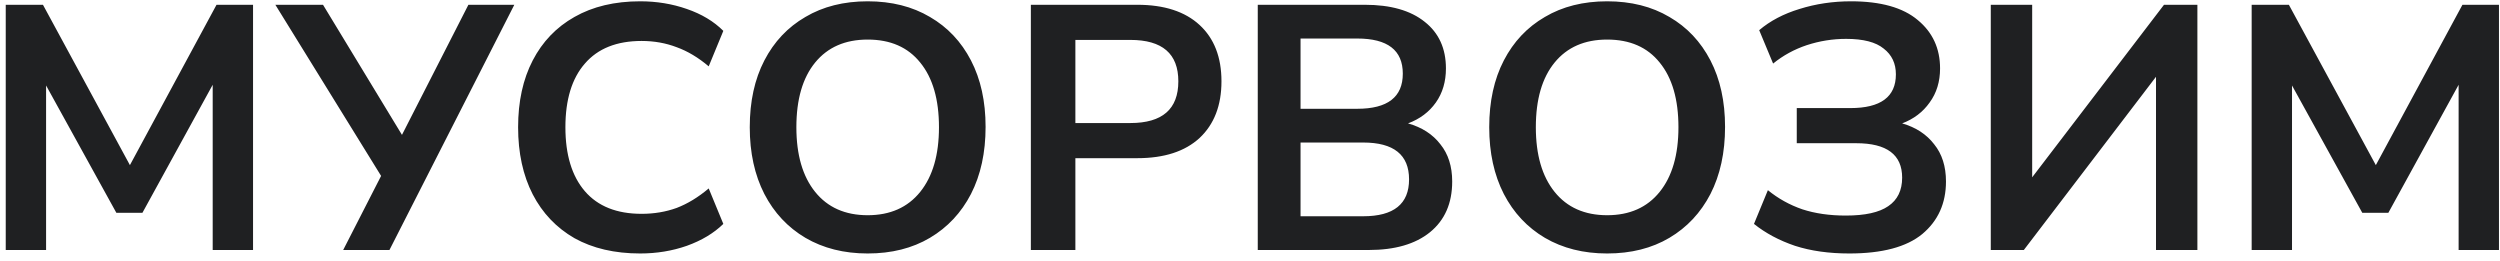
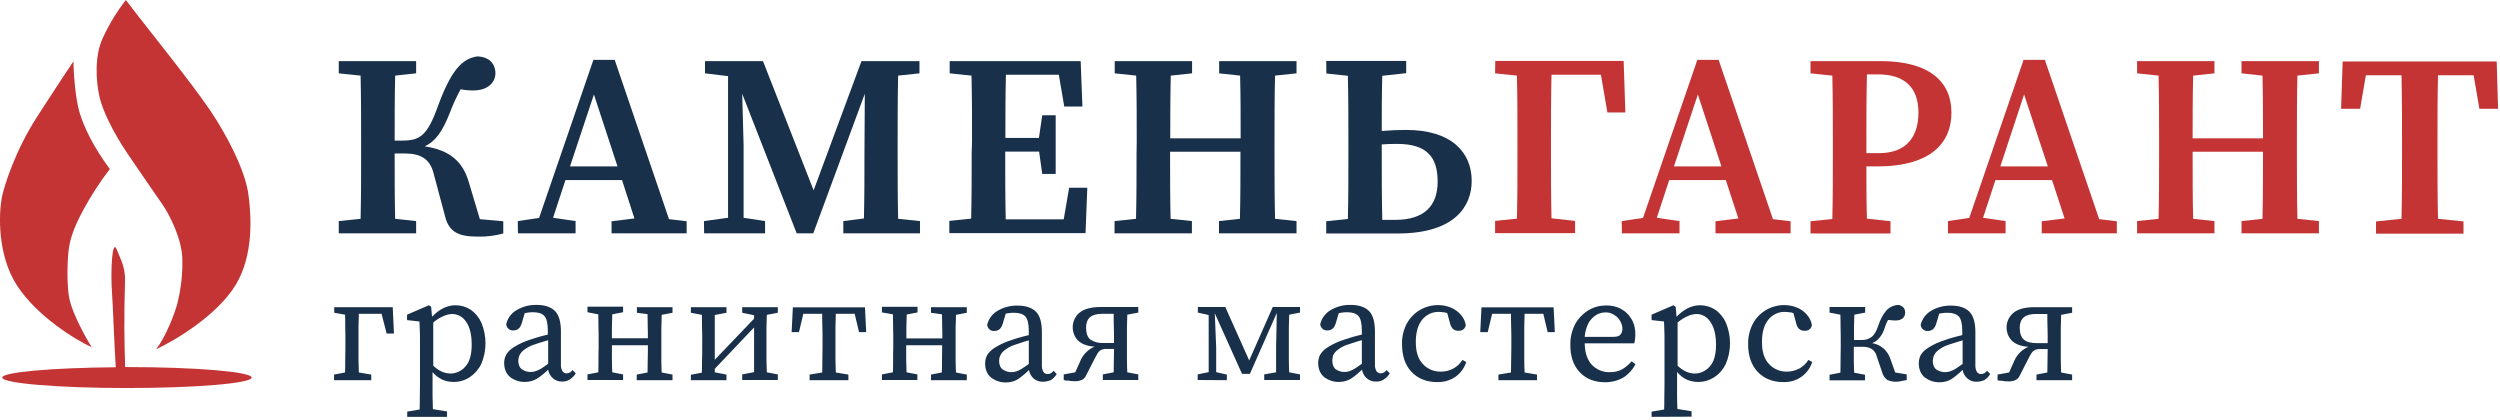
- <svg xmlns="http://www.w3.org/2000/svg" width="230" height="24" viewBox="0 0 230 24" fill="none">
-   <path d="M0.528 23V0.44H3.952L11.952 15.192L19.92 0.44H23.28V23H19.568V7.8L13.104 19.576H10.704L4.24 7.864V23H0.528ZM31.573 23L35.061 16.184L25.333 0.44H29.717L36.981 12.408L43.093 0.44H47.317L35.829 23H31.573ZM58.898 23.32C56.551 23.32 54.535 22.851 52.849 21.912C51.185 20.952 49.906 19.608 49.01 17.88C48.114 16.131 47.666 14.072 47.666 11.704C47.666 9.336 48.114 7.288 49.01 5.56C49.906 3.832 51.185 2.499 52.849 1.56C54.535 0.6 56.551 0.12 58.898 0.12C60.412 0.12 61.842 0.355 63.185 0.824C64.551 1.293 65.671 1.965 66.546 2.84L65.201 6.104C64.242 5.293 63.26 4.707 62.258 4.344C61.255 3.96 60.178 3.768 59.026 3.768C56.743 3.768 55.004 4.461 53.809 5.848C52.615 7.213 52.017 9.165 52.017 11.704C52.017 14.243 52.615 16.205 53.809 17.592C55.004 18.979 56.743 19.672 59.026 19.672C60.178 19.672 61.255 19.491 62.258 19.128C63.26 18.744 64.242 18.147 65.201 17.336L66.546 20.6C65.671 21.453 64.551 22.125 63.185 22.616C61.842 23.085 60.412 23.32 58.898 23.32ZM79.826 23.32C77.65 23.32 75.741 22.84 74.098 21.88C72.477 20.92 71.218 19.576 70.322 17.848C69.426 16.099 68.978 14.051 68.978 11.704C68.978 9.336 69.426 7.288 70.322 5.56C71.218 3.832 72.477 2.499 74.098 1.56C75.719 0.6 77.629 0.12 79.826 0.12C82.023 0.12 83.933 0.6 85.554 1.56C87.175 2.499 88.434 3.832 89.33 5.56C90.226 7.288 90.674 9.325 90.674 11.672C90.674 14.04 90.226 16.099 89.33 17.848C88.434 19.576 87.175 20.92 85.554 21.88C83.933 22.84 82.023 23.32 79.826 23.32ZM79.826 19.8C81.895 19.8 83.506 19.085 84.658 17.656C85.81 16.227 86.386 14.243 86.386 11.704C86.386 9.144 85.81 7.16 84.658 5.752C83.527 4.344 81.917 3.64 79.826 3.64C77.757 3.64 76.146 4.344 74.994 5.752C73.842 7.16 73.266 9.144 73.266 11.704C73.266 14.243 73.842 16.227 74.994 17.656C76.146 19.085 77.757 19.8 79.826 19.8ZM94.839 23V0.44H104.631C107.106 0.44 109.015 1.059 110.359 2.296C111.703 3.533 112.375 5.261 112.375 7.48C112.375 9.699 111.703 11.437 110.359 12.696C109.015 13.933 107.106 14.552 104.631 14.552H98.935V23H94.839ZM98.935 11.32H103.991C106.935 11.32 108.407 10.04 108.407 7.48C108.407 4.941 106.935 3.672 103.991 3.672H98.935V11.32ZM115.714 23V0.44H125.57C127.938 0.44 129.773 0.963 131.074 2.008C132.375 3.032 133.026 4.461 133.026 6.296C133.026 7.512 132.717 8.557 132.098 9.432C131.479 10.307 130.626 10.947 129.538 11.352C130.818 11.715 131.81 12.355 132.514 13.272C133.239 14.168 133.602 15.309 133.602 16.696C133.602 18.701 132.919 20.259 131.554 21.368C130.21 22.456 128.333 23 125.922 23H115.714ZM119.65 10.008H124.866C127.661 10.008 129.058 8.931 129.058 6.776C129.058 4.621 127.661 3.544 124.866 3.544H119.65V10.008ZM119.65 19.896H125.41C128.226 19.896 129.634 18.765 129.634 16.504C129.634 14.243 128.226 13.112 125.41 13.112H119.65V19.896ZM147.857 23.32C145.681 23.32 143.772 22.84 142.129 21.88C140.508 20.92 139.249 19.576 138.353 17.848C137.457 16.099 137.009 14.051 137.009 11.704C137.009 9.336 137.457 7.288 138.353 5.56C139.249 3.832 140.508 2.499 142.129 1.56C143.751 0.6 145.66 0.12 147.857 0.12C150.055 0.12 151.964 0.6 153.585 1.56C155.207 2.499 156.465 3.832 157.361 5.56C158.257 7.288 158.705 9.325 158.705 11.672C158.705 14.04 158.257 16.099 157.361 17.848C156.465 19.576 155.207 20.92 153.585 21.88C151.964 22.84 150.055 23.32 147.857 23.32ZM147.857 19.8C149.927 19.8 151.537 19.085 152.689 17.656C153.841 16.227 154.417 14.243 154.417 11.704C154.417 9.144 153.841 7.16 152.689 5.752C151.559 4.344 149.948 3.64 147.857 3.64C145.788 3.64 144.177 4.344 143.025 5.752C141.873 7.16 141.297 9.144 141.297 11.704C141.297 14.243 141.873 16.227 143.025 17.656C144.177 19.085 145.788 19.8 147.857 19.8ZM170.134 23.32C168.257 23.32 166.593 23.085 165.142 22.616C163.692 22.125 162.433 21.453 161.366 20.6L162.646 17.496C163.585 18.264 164.641 18.851 165.814 19.256C166.988 19.64 168.321 19.832 169.814 19.832C171.585 19.832 172.886 19.544 173.718 18.968C174.572 18.392 174.998 17.517 174.998 16.344C174.998 14.232 173.59 13.176 170.774 13.176H165.302V9.944H170.23C173.025 9.944 174.422 8.909 174.422 6.84C174.422 5.837 174.049 5.048 173.302 4.472C172.577 3.875 171.425 3.576 169.846 3.576C168.609 3.576 167.404 3.768 166.23 4.152C165.078 4.536 164.044 5.101 163.126 5.848L161.846 2.776C162.849 1.923 164.086 1.272 165.558 0.824C167.052 0.355 168.63 0.12 170.294 0.12C173.025 0.12 175.073 0.696 176.438 1.848C177.804 2.979 178.486 4.461 178.486 6.296C178.486 7.512 178.166 8.557 177.526 9.432C176.908 10.307 176.065 10.947 174.998 11.352C176.257 11.715 177.238 12.355 177.942 13.272C178.668 14.168 179.03 15.309 179.03 16.696C179.03 18.701 178.305 20.312 176.854 21.528C175.404 22.723 173.164 23.32 170.134 23.32ZM183.152 23V0.44H186.96V16.312L199.088 0.44H202.16V23H198.352V7.064L186.192 23H183.152ZM207.153 23V0.44H210.577L218.577 15.192L226.545 0.44H229.905V23H226.193V7.8L219.729 19.576H217.329L210.865 7.864V23H207.153Z" fill="#1F2022" />
+ <svg xmlns="http://www.w3.org/2000/svg" width="274" height="46" viewBox="0 0 274 46" fill="none">
+   <path d="M36.631 34.279V33.666H43.044L43.178 36.556H42.374L41.819 34.394H39.33C39.311 34.815 39.311 35.293 39.292 35.829V39.465C39.311 39.963 39.311 40.403 39.33 40.824L40.689 41.054V41.667H36.612V41.054L37.818 40.824C37.837 40.403 37.837 39.944 37.837 39.446C37.837 38.949 37.856 38.508 37.856 38.126V37.207C37.856 36.824 37.856 36.384 37.837 35.867C37.837 35.37 37.837 34.91 37.818 34.489L36.631 34.279ZM44.632 45.686V45.112L45.992 44.882C46.011 44.423 46.011 43.963 46.011 43.504C46.011 43.045 46.03 42.624 46.03 42.164V37.341C46.03 36.882 46.03 36.499 46.011 36.193C45.992 35.886 45.992 35.58 45.972 35.236L44.613 35.083V34.489L47.006 33.456L47.255 33.628L47.35 34.719C48.154 33.877 49.016 33.456 49.934 33.456C50.528 33.456 51.102 33.628 51.6 33.953C52.117 34.317 52.519 34.815 52.767 35.389C53.361 36.824 53.361 38.451 52.748 39.887C52.461 40.48 52.021 40.977 51.485 41.341C50.949 41.686 50.317 41.877 49.686 41.858C49.284 41.858 48.901 41.781 48.518 41.628C48.097 41.437 47.714 41.15 47.408 40.786V43.466C47.427 43.925 47.427 44.384 47.446 44.844L48.997 45.093V45.686H44.632ZM49.552 34.413C49.245 34.432 48.939 34.489 48.652 34.623C48.231 34.795 47.829 35.044 47.484 35.35V40.078C47.752 40.346 48.078 40.576 48.422 40.729C48.709 40.863 49.035 40.92 49.36 40.939C49.992 40.939 50.605 40.652 51.006 40.174C51.466 39.676 51.696 38.872 51.696 37.781C51.696 36.69 51.504 35.867 51.102 35.293C50.758 34.738 50.183 34.413 49.552 34.413ZM61.63 41.82C61.247 41.839 60.883 41.705 60.596 41.456C60.309 41.207 60.137 40.882 60.079 40.518C59.697 40.882 59.295 41.226 58.835 41.513C58.452 41.743 58.012 41.858 57.553 41.858C56.959 41.877 56.404 41.686 55.926 41.341C55.486 40.977 55.256 40.461 55.256 39.772C55.256 39.446 55.332 39.14 55.486 38.853C55.696 38.508 56.002 38.24 56.347 38.03C56.902 37.685 57.495 37.417 58.108 37.226C58.376 37.13 58.682 37.035 59.007 36.939C59.352 36.843 59.697 36.748 60.041 36.671V36.25C60.041 35.427 59.907 34.891 59.658 34.623C59.409 34.355 58.988 34.221 58.433 34.221C58.299 34.221 58.146 34.221 58.012 34.24C57.84 34.26 57.687 34.279 57.514 34.317L57.189 35.408C57.036 35.944 56.73 36.212 56.289 36.212C55.887 36.25 55.543 35.982 55.486 35.58V35.504C55.639 34.872 56.041 34.317 56.615 33.992C57.285 33.59 58.05 33.398 58.816 33.417C59.716 33.417 60.386 33.647 60.826 34.087C61.266 34.527 61.477 35.293 61.477 36.346V39.925C61.458 40.193 61.515 40.461 61.649 40.69C61.745 40.824 61.917 40.92 62.089 40.92C62.223 40.92 62.357 40.882 62.472 40.824C62.587 40.748 62.682 40.652 62.759 40.556L63.104 40.92C62.931 41.207 62.702 41.437 62.415 41.609C62.185 41.762 61.898 41.82 61.63 41.82ZM56.806 39.523C56.806 39.963 56.94 40.288 57.208 40.48C57.495 40.671 57.84 40.786 58.184 40.767C58.337 40.767 58.51 40.748 58.663 40.69C58.854 40.633 59.065 40.537 59.237 40.442C59.467 40.308 59.735 40.116 60.079 39.867V37.284C59.792 37.36 59.486 37.456 59.199 37.551C58.912 37.647 58.682 37.724 58.491 37.781C58.089 37.915 57.725 38.126 57.4 38.374C57.189 38.528 57.036 38.738 56.921 38.968C56.844 39.159 56.806 39.351 56.806 39.523ZM69.803 34.279V33.666H73.708V34.279L72.521 34.508C72.521 34.929 72.502 35.389 72.483 35.886V39.446C72.483 39.944 72.502 40.403 72.521 40.824L73.708 41.054V41.667H69.784V41.054L70.971 40.824C70.971 40.403 70.99 39.944 70.99 39.408C71.009 38.872 71.009 38.355 71.009 37.839H67.066V39.389C67.066 39.906 67.085 40.384 67.104 40.805L68.291 41.035V41.647H64.386V41.035L65.573 40.805C65.592 40.384 65.592 39.925 65.592 39.427C65.592 38.93 65.592 38.489 65.611 38.087V37.169C65.611 36.786 65.611 36.346 65.592 35.829C65.573 35.312 65.592 34.872 65.573 34.451L64.386 34.221V33.609H68.291V34.221L67.104 34.451C67.085 34.853 67.085 35.293 67.066 35.791V37.073H71.009C71.009 36.69 71.009 36.25 70.99 35.772C70.971 35.293 70.99 34.853 70.971 34.432L69.803 34.279ZM81.345 34.279V33.666H85.25V34.279L84.044 34.508C84.025 34.929 84.025 35.389 84.006 35.886V39.446C84.025 39.944 84.025 40.384 84.044 40.805L85.25 41.035V41.647H81.345V41.035L82.647 40.786V35.886L78.34 40.422V40.805L79.622 41.054V41.667H75.718V41.073L76.924 40.844C76.924 40.422 76.943 39.982 76.943 39.485C76.962 38.987 76.962 38.547 76.962 38.145V37.226C76.962 36.843 76.962 36.403 76.943 35.886C76.924 35.37 76.943 34.929 76.924 34.508L75.718 34.279V33.666H79.622V34.279L78.34 34.527V39.427L82.647 34.929V34.547L81.345 34.279ZM86.762 36.403L86.896 33.685H94.801L94.935 36.403H94.151L93.672 34.394H91.605C91.586 34.815 91.586 35.293 91.567 35.829V39.446C91.586 39.944 91.586 40.403 91.605 40.824L92.983 41.054V41.667H88.734V41.054L90.112 40.824C90.131 40.403 90.131 39.944 90.131 39.446C90.131 38.949 90.15 38.508 90.15 38.126V37.207C90.15 36.824 90.15 36.346 90.131 35.829C90.112 35.312 90.112 34.834 90.112 34.394H88.044L87.566 36.403H86.762ZM102.037 34.279V33.666H105.961V34.279L104.774 34.508C104.774 34.929 104.755 35.389 104.736 35.886V39.446C104.736 39.944 104.755 40.403 104.774 40.824L105.961 41.054V41.667H102.037V41.054L103.223 40.824C103.243 40.403 103.243 39.944 103.243 39.408C103.243 38.872 103.262 38.355 103.262 37.839H99.319V39.389C99.338 39.906 99.338 40.384 99.357 40.805L100.544 41.035V41.647H96.658V41.035L97.864 40.805C97.883 40.384 97.883 39.925 97.883 39.427C97.883 38.93 97.883 38.489 97.902 38.087V37.169C97.902 36.786 97.902 36.346 97.883 35.829C97.864 35.312 97.883 34.872 97.864 34.451L96.658 34.24V33.628H100.563V34.24L99.376 34.47C99.357 34.872 99.357 35.312 99.338 35.81V37.092H103.281C103.281 36.709 103.281 36.269 103.262 35.791C103.243 35.312 103.262 34.872 103.243 34.451L102.037 34.279ZM114.325 41.839C113.942 41.858 113.579 41.724 113.292 41.494C113.024 41.245 112.832 40.92 112.775 40.556C112.392 40.939 111.99 41.265 111.55 41.571C111.167 41.8 110.727 41.915 110.267 41.915C109.674 41.934 109.119 41.743 108.64 41.399C108.2 41.035 107.97 40.518 107.97 39.829C107.97 39.504 108.047 39.197 108.2 38.91C108.411 38.566 108.717 38.298 109.062 38.087C109.617 37.743 110.21 37.475 110.822 37.284C111.071 37.188 111.378 37.092 111.722 36.996C112.067 36.901 112.411 36.805 112.756 36.728V36.307C112.756 35.484 112.622 34.949 112.373 34.681C112.124 34.413 111.703 34.279 111.148 34.279C111.014 34.279 110.861 34.279 110.727 34.298C110.555 34.317 110.401 34.336 110.229 34.374L109.904 35.465C109.751 36.001 109.444 36.269 109.004 36.269C108.602 36.327 108.258 36.039 108.2 35.638C108.2 35.618 108.2 35.599 108.2 35.58C108.353 34.949 108.755 34.394 109.329 34.068C109.999 33.666 110.765 33.475 111.531 33.494C112.43 33.494 113.1 33.724 113.541 34.164C113.981 34.604 114.191 35.35 114.191 36.422V40.001C114.172 40.269 114.23 40.537 114.364 40.767C114.459 40.901 114.632 40.997 114.804 40.997C114.938 40.997 115.072 40.958 115.187 40.901C115.302 40.824 115.397 40.729 115.474 40.633L115.818 40.997C115.646 41.284 115.416 41.513 115.129 41.686C114.88 41.762 114.593 41.839 114.325 41.839ZM109.502 39.542C109.502 39.982 109.636 40.308 109.904 40.499C110.191 40.69 110.535 40.805 110.88 40.786C111.033 40.786 111.205 40.767 111.358 40.71C111.55 40.652 111.741 40.556 111.914 40.461C112.143 40.327 112.411 40.135 112.756 39.887V37.303C112.469 37.379 112.162 37.475 111.894 37.571C111.626 37.666 111.378 37.743 111.186 37.8C110.784 37.934 110.421 38.145 110.095 38.394C109.885 38.547 109.731 38.757 109.617 38.987C109.54 39.159 109.502 39.351 109.502 39.542ZM120.948 37.59H122.097V37.207C122.097 36.824 122.097 36.346 122.077 35.829C122.058 35.293 122.058 34.834 122.058 34.394H120.776C119.608 34.394 119.034 34.891 119.034 35.906C119.034 36.518 119.187 36.958 119.513 37.226C119.934 37.494 120.45 37.628 120.948 37.59ZM116.584 41.647V41.035L117.847 40.805L118.422 39.523C118.575 39.159 118.804 38.834 119.091 38.566C119.34 38.317 119.647 38.126 119.972 37.992C119.111 37.934 118.498 37.685 118.115 37.284C117.33 36.422 117.407 35.102 118.249 34.317L118.307 34.279C118.804 33.858 119.589 33.647 120.642 33.647H124.757V34.26L123.551 34.489C123.532 34.91 123.532 35.37 123.513 35.867V39.427C123.513 39.925 123.532 40.384 123.551 40.805L124.757 41.035V41.647H120.872V41.035L122.058 40.805C122.058 40.422 122.077 39.982 122.077 39.523C122.077 39.064 122.097 38.642 122.097 38.24H121.312C121.082 38.221 120.872 38.279 120.661 38.355C120.508 38.451 120.393 38.566 120.297 38.719C120.202 38.891 120.087 39.102 119.934 39.389L119.034 41.15C118.938 41.36 118.785 41.533 118.594 41.628C118.326 41.743 118.039 41.8 117.732 41.781C117.503 41.781 117.273 41.762 117.043 41.705C116.909 41.743 116.756 41.705 116.584 41.647ZM131.265 41.647V41.035L132.471 40.786V34.527L131.284 34.26V33.647H134.29L136.912 39.504L139.496 33.647H142.482V34.26L141.295 34.489C141.276 34.91 141.276 35.37 141.257 35.867V39.427C141.257 39.925 141.276 40.384 141.295 40.805L142.482 41.035V41.647H138.558V41.035L139.86 40.805V38.107L139.936 34.298L136.988 40.977H136.127L133.141 34.336L133.294 38.126V40.786L134.462 41.054V41.667L131.265 41.647ZM150.827 41.82C150.445 41.839 150.081 41.705 149.794 41.456C149.507 41.207 149.334 40.882 149.277 40.518C148.894 40.882 148.492 41.226 148.052 41.513C147.669 41.743 147.21 41.858 146.77 41.858C146.176 41.877 145.621 41.686 145.143 41.341C144.702 40.977 144.473 40.461 144.473 39.772C144.473 39.446 144.549 39.14 144.702 38.853C144.913 38.508 145.219 38.24 145.564 38.03C146.119 37.685 146.712 37.417 147.325 37.226C147.593 37.13 147.899 37.035 148.224 36.939C148.55 36.843 148.913 36.748 149.258 36.671V36.25C149.258 35.427 149.124 34.891 148.875 34.623C148.626 34.355 148.205 34.221 147.65 34.221C147.516 34.221 147.363 34.221 147.229 34.24C147.057 34.26 146.904 34.279 146.731 34.317L146.406 35.408C146.253 35.944 145.946 36.212 145.506 36.212C145.104 36.25 144.76 35.982 144.702 35.58C144.702 35.561 144.702 35.542 144.702 35.504C144.855 34.872 145.277 34.317 145.832 33.992C146.502 33.59 147.267 33.398 148.033 33.417C148.932 33.417 149.602 33.647 150.043 34.087C150.483 34.527 150.693 35.293 150.693 36.346V39.925C150.674 40.193 150.732 40.461 150.866 40.69C150.961 40.824 151.134 40.92 151.306 40.92C151.44 40.92 151.574 40.882 151.689 40.824C151.804 40.748 151.899 40.652 151.976 40.556L152.32 40.92C152.148 41.207 151.919 41.437 151.631 41.609C151.402 41.762 151.134 41.82 150.827 41.82ZM146.023 39.523C146.023 39.963 146.157 40.288 146.406 40.48C146.693 40.671 147.038 40.786 147.382 40.767C147.535 40.767 147.707 40.748 147.861 40.69C148.052 40.633 148.243 40.537 148.416 40.442C148.645 40.308 148.913 40.116 149.258 39.867V37.284C148.952 37.36 148.665 37.456 148.377 37.551C148.09 37.647 147.861 37.724 147.669 37.781C147.267 37.915 146.904 38.107 146.578 38.374C146.368 38.528 146.214 38.738 146.1 38.968C146.061 39.159 146.023 39.351 146.023 39.523ZM157.508 41.877C156.34 41.877 155.402 41.494 154.694 40.748C153.986 40.001 153.66 38.968 153.66 37.685C153.641 36.901 153.833 36.116 154.215 35.408C154.905 34.183 156.206 33.437 157.623 33.437C158.101 33.437 158.599 33.532 159.039 33.724C159.46 33.896 159.824 34.164 160.111 34.508C160.398 34.815 160.57 35.197 160.647 35.618C160.609 36.02 160.245 36.288 159.862 36.25C159.632 36.269 159.384 36.193 159.211 36.02C159.077 35.848 158.962 35.657 158.924 35.427L158.618 34.317C158.465 34.26 158.312 34.221 158.139 34.221C157.986 34.202 157.852 34.183 157.699 34.183C156.991 34.164 156.321 34.489 155.881 35.025C155.421 35.58 155.172 36.403 155.172 37.475C155.172 38.547 155.421 39.351 155.938 39.887C156.436 40.442 157.163 40.748 157.91 40.729C158.388 40.729 158.848 40.633 159.269 40.403C159.69 40.174 160.034 39.848 160.283 39.446L160.704 39.676C160.494 40.327 160.092 40.882 159.537 41.284C158.924 41.705 158.216 41.896 157.508 41.877ZM162.236 36.403L162.37 33.685H170.275L170.409 36.403H169.624L169.146 34.394H167.097C167.078 34.815 167.078 35.293 167.059 35.829V39.446C167.059 39.944 167.078 40.403 167.097 40.824L168.456 41.054V41.667H164.226V41.054L165.604 40.824C165.604 40.403 165.624 39.944 165.624 39.446C165.624 38.949 165.643 38.508 165.643 38.126V37.207C165.643 36.824 165.643 36.346 165.624 35.829C165.604 35.293 165.604 34.834 165.604 34.394H163.537L163.059 36.403H162.236ZM175.941 34.24C175.596 34.24 175.271 34.336 174.964 34.508C174.62 34.719 174.333 35.006 174.122 35.37C173.873 35.848 173.72 36.384 173.682 36.92H176.802C177.204 36.92 177.472 36.843 177.606 36.671C177.74 36.499 177.816 36.269 177.816 36.059C177.816 35.752 177.721 35.427 177.568 35.178C177.414 34.891 177.185 34.661 176.898 34.508C176.611 34.317 176.285 34.221 175.941 34.24ZM175.921 41.896C174.773 41.896 173.854 41.533 173.146 40.805C172.457 40.078 172.093 39.064 172.112 37.762C172.093 36.977 172.285 36.212 172.648 35.504C172.993 34.891 173.491 34.374 174.084 34.011C174.677 33.647 175.366 33.475 176.055 33.475C176.611 33.475 177.166 33.59 177.663 33.858C178.142 34.106 178.544 34.508 178.812 34.968C179.118 35.484 179.252 36.097 179.233 36.69C179.233 36.862 179.214 37.054 179.195 37.226C179.175 37.36 179.156 37.494 179.118 37.628H173.682C173.701 38.662 173.969 39.446 174.467 39.982C174.984 40.518 175.711 40.824 176.457 40.786C176.936 40.805 177.395 40.69 177.816 40.461C178.199 40.231 178.525 39.944 178.831 39.599L179.252 39.925C178.946 40.499 178.506 40.997 177.95 41.36C177.319 41.724 176.63 41.896 175.921 41.896ZM181.013 45.686V45.112L182.391 44.882C182.41 44.423 182.41 43.963 182.41 43.504C182.41 43.045 182.429 42.624 182.429 42.164V37.341C182.429 36.882 182.429 36.499 182.41 36.193C182.391 35.886 182.41 35.58 182.372 35.236L181.013 35.083V34.489L183.406 33.456L183.655 33.628L183.75 34.719C184.554 33.877 185.415 33.456 186.334 33.456C186.928 33.456 187.502 33.628 188 33.953C188.516 34.317 188.918 34.815 189.167 35.389C189.761 36.824 189.761 38.451 189.148 39.887C188.861 40.48 188.44 40.977 187.885 41.341C187.349 41.686 186.717 41.877 186.085 41.858C185.683 41.858 185.301 41.781 184.918 41.628C184.478 41.437 184.114 41.131 183.808 40.767V43.447C183.808 43.906 183.827 44.365 183.846 44.825L185.396 45.073V45.667L181.013 45.686ZM185.932 34.413C185.626 34.432 185.32 34.489 185.033 34.623C184.612 34.795 184.21 35.044 183.865 35.35V40.078C184.133 40.346 184.458 40.576 184.803 40.729C185.09 40.863 185.415 40.939 185.741 40.939C186.373 40.939 186.966 40.652 187.387 40.174C187.846 39.676 188.076 38.872 188.076 37.781C188.076 36.69 187.866 35.867 187.464 35.293C187.138 34.757 186.564 34.413 185.932 34.413ZM195.445 41.877C194.278 41.877 193.34 41.494 192.632 40.748C191.943 40.001 191.579 38.968 191.598 37.685C191.579 36.901 191.77 36.116 192.153 35.408C192.842 34.183 194.144 33.437 195.56 33.437C196.039 33.437 196.536 33.532 196.977 33.724C197.398 33.896 197.762 34.164 198.049 34.508C198.336 34.815 198.508 35.217 198.585 35.618C198.546 36.001 198.202 36.288 197.8 36.25C197.57 36.269 197.321 36.193 197.149 36.02C196.996 35.848 196.9 35.657 196.862 35.427L196.556 34.317C196.403 34.26 196.249 34.221 196.077 34.221C195.924 34.202 195.771 34.183 195.637 34.183C194.929 34.164 194.278 34.47 193.818 35.025C193.359 35.58 193.11 36.403 193.11 37.475C193.11 38.547 193.359 39.351 193.876 39.887C194.374 40.442 195.101 40.748 195.847 40.729C196.307 40.729 196.766 40.614 197.187 40.403C197.608 40.174 197.953 39.848 198.202 39.446L198.623 39.676C198.412 40.327 198.01 40.882 197.455 41.284C196.862 41.705 196.173 41.896 195.445 41.877ZM206.279 40.786L205.686 39.044C205.609 38.719 205.418 38.432 205.131 38.24C204.825 38.068 204.48 37.992 204.116 38.011H203.178V39.465C203.178 39.963 203.198 40.422 203.217 40.844L204.404 41.073V41.686H200.518V41.073L201.705 40.844C201.724 40.422 201.724 39.963 201.724 39.465C201.724 38.968 201.743 38.528 201.743 38.126V37.207C201.743 36.824 201.743 36.384 201.724 35.867C201.724 35.37 201.724 34.91 201.705 34.489L200.518 34.26V33.647H204.423V34.26L203.236 34.489C203.217 34.91 203.217 35.37 203.198 35.886V37.264H204.078C204.442 37.264 204.825 37.169 205.112 36.939C205.418 36.709 205.667 36.288 205.877 35.638C206.069 35.044 206.356 34.489 206.758 34.011C207.102 33.647 207.581 33.437 208.079 33.417C208.576 33.532 208.806 33.819 208.806 34.279C208.806 34.508 208.71 34.738 208.538 34.891C208.308 35.063 208.021 35.14 207.734 35.121C207.6 35.121 207.447 35.121 207.313 35.102L206.93 35.063C206.873 35.178 206.815 35.312 206.739 35.446C206.681 35.599 206.624 35.752 206.566 35.925C206.452 36.307 206.26 36.69 206.011 36.996C205.801 37.264 205.514 37.475 205.188 37.609C205.667 37.685 206.107 37.896 206.471 38.221C206.815 38.547 207.083 38.968 207.217 39.427L207.715 40.824L208.978 41.035V41.647C208.806 41.686 208.634 41.724 208.423 41.762C208.251 41.8 208.079 41.82 207.887 41.839C207.524 41.858 207.179 41.781 206.854 41.647C206.547 41.418 206.356 41.111 206.279 40.786ZM216.654 41.839C216.271 41.858 215.907 41.724 215.62 41.475C215.333 41.226 215.161 40.901 215.103 40.537C214.721 40.92 214.319 41.245 213.878 41.552C213.496 41.781 213.055 41.896 212.596 41.896C212.003 41.915 211.447 41.724 210.969 41.38C210.529 41.016 210.299 40.499 210.299 39.81C210.299 39.504 210.376 39.178 210.51 38.91C210.72 38.566 211.026 38.298 211.371 38.087C211.926 37.743 212.519 37.475 213.132 37.284C213.381 37.188 213.687 37.092 214.031 36.996C214.376 36.901 214.721 36.805 215.065 36.728V36.307C215.065 35.484 214.931 34.949 214.682 34.681C214.433 34.413 214.012 34.279 213.457 34.279C213.323 34.279 213.17 34.279 213.036 34.298C212.864 34.317 212.711 34.336 212.538 34.374L212.213 35.465C212.06 36.001 211.754 36.269 211.313 36.269C210.911 36.307 210.567 36.039 210.51 35.638C210.51 35.618 210.51 35.599 210.51 35.58C210.663 34.949 211.084 34.394 211.639 34.068C212.309 33.666 213.074 33.475 213.84 33.494C214.74 33.494 215.41 33.724 215.85 34.164C216.29 34.604 216.501 35.37 216.501 36.422V40.001C216.482 40.269 216.539 40.537 216.673 40.767C216.769 40.901 216.941 40.997 217.113 40.997C217.247 40.997 217.381 40.958 217.496 40.901C217.611 40.824 217.707 40.729 217.783 40.633L218.128 40.997C217.955 41.284 217.726 41.513 217.439 41.686C217.209 41.762 216.941 41.839 216.654 41.839ZM211.83 39.542C211.83 39.982 211.964 40.308 212.232 40.499C212.519 40.69 212.864 40.805 213.208 40.786C213.362 40.786 213.534 40.767 213.687 40.71C213.878 40.652 214.089 40.556 214.261 40.461C214.472 40.327 214.759 40.135 215.103 39.887V37.303C214.816 37.379 214.51 37.475 214.223 37.571C213.936 37.666 213.706 37.743 213.515 37.8C213.113 37.934 212.749 38.126 212.424 38.394C212.213 38.547 212.06 38.757 211.945 38.987C211.888 39.159 211.849 39.351 211.83 39.542ZM223.277 37.609H224.425V37.226C224.425 36.843 224.425 36.384 224.406 35.848C224.387 35.312 224.387 34.853 224.387 34.413H223.104C221.937 34.413 221.363 34.91 221.363 35.925C221.363 36.537 221.516 36.977 221.841 37.245C222.166 37.513 222.664 37.609 223.277 37.609ZM218.932 41.667V41.054L220.195 40.824L220.769 39.542C220.922 39.178 221.152 38.853 221.439 38.585C221.688 38.336 221.994 38.145 222.32 38.011C221.458 37.953 220.846 37.705 220.463 37.303C219.678 36.441 219.755 35.102 220.616 34.336L220.654 34.298C221.152 33.877 221.937 33.666 222.99 33.666H227.105V34.279L225.899 34.508C225.899 34.929 225.88 35.389 225.861 35.886V39.446C225.88 39.944 225.88 40.403 225.899 40.824L227.105 41.054V41.667H223.2V41.054L224.387 40.824C224.387 40.442 224.406 40.001 224.406 39.542C224.406 39.083 224.425 38.662 224.425 38.26H223.64C223.411 38.24 223.2 38.279 222.99 38.374C222.836 38.47 222.722 38.585 222.626 38.738C222.53 38.91 222.396 39.121 222.262 39.408L221.363 41.169C221.267 41.38 221.114 41.552 220.922 41.647C220.654 41.762 220.367 41.82 220.061 41.8C219.831 41.8 219.602 41.781 219.372 41.724C219.18 41.743 219.027 41.705 218.932 41.667Z" fill="#19304B" />
+   <path d="M1.89 31.331C4.091 34.681 8.245 37.227 10.063 38.069C9.355 36.959 7.996 34.432 7.633 32.882C7.288 31.37 7.384 28.614 7.518 27.465C7.652 26.317 8.015 25.054 9.164 22.948C10.006 21.398 10.963 19.924 12.035 18.527C10.159 15.981 9.221 13.953 8.724 12.345C8.283 10.909 8.054 8.077 8.054 6.718C7.728 7.196 6.465 9.072 4.072 12.785C1.68 16.498 0.512 20.211 0.206 21.608C-0.139 23.446 -0.311 27.963 1.89 31.331Z" fill="#C43434" />
+   <path d="M25.836 31.217C23.807 34.566 19.175 37.323 17.108 38.279C18.256 36.787 19.137 34.337 19.424 33.322C19.845 31.657 20.036 29.954 19.979 28.25C19.883 26.049 18.543 23.504 17.873 22.508C17.28 21.666 15.691 19.35 14.007 16.881C12.322 14.412 11.231 12.02 10.925 10.699C10.485 8.823 10.37 6.125 11.251 4.192C11.94 2.699 12.782 1.302 13.796 0C16.151 3.12 20.744 8.728 23.061 12.135C24.669 14.527 26.927 18.604 27.253 21.513C27.501 23.485 27.865 27.867 25.836 31.217Z" fill="#C43434" />
+   <path d="M13.91 40.231H13.719C13.623 37.705 13.585 34.624 13.7 30.853C13.738 30.107 13.604 29.341 13.336 28.652L12.781 27.312C12.303 26.164 12.092 29.571 12.283 32.212C12.379 33.533 12.475 36.633 12.685 40.251C5.699 40.308 0.244 40.787 0.244 41.38C0.244 42.011 6.369 42.528 13.91 42.528C21.452 42.528 27.577 42.011 27.577 41.38C27.577 40.748 21.452 40.231 13.91 40.231Z" fill="#C43434" />
+   <path d="M47.503 18.929C47.101 17.417 46.087 16.823 44.402 16.823H43.254C43.254 19.407 43.254 21.685 43.311 23.982L45.608 24.23V25.57H37.128V24.23L39.521 23.982C39.578 21.608 39.578 19.197 39.578 16.747V15.522C39.578 13.129 39.578 10.718 39.521 8.287L37.128 8.038V6.698H45.608V8.038L43.311 8.287C43.254 10.66 43.254 13.129 43.254 15.407H44.077C45.953 15.407 46.814 14.948 47.981 11.675C49.455 7.655 50.661 6.43 52.307 6.182C53.609 6.22 54.298 6.986 54.298 8.038C54.298 8.976 53.532 9.914 51.867 9.914C51.408 9.914 50.948 9.876 50.489 9.78C50.029 10.622 49.628 11.483 49.302 12.364C48.479 14.45 47.714 15.503 46.546 16.039C49.302 16.46 50.757 17.685 51.427 20.115L52.594 24.02L55.159 24.25V25.589C54.26 25.838 53.322 25.953 52.403 25.934C50.355 25.934 49.206 25.513 48.766 23.656L47.503 18.929Z" fill="#19304B" />
+   <path d="M56.748 24.23L59.083 23.886L65.036 6.564H67.371L73.324 24.02L75.257 24.25V25.57H67.027V24.25L69.534 23.943L68.175 19.733H61.974L60.615 23.867L63.084 24.23V25.57H56.767L56.748 24.23ZM62.471 18.24H67.678L65.094 10.354L62.471 18.24Z" fill="#19304B" />
+   <path d="M77.153 24.23L79.795 23.867V8.344L77.268 8.038V6.698H83.623L89.174 20.862L94.419 6.698H100.773V8.038L98.438 8.287C98.381 10.66 98.381 13.072 98.381 15.522V16.747C98.381 19.158 98.381 21.589 98.438 23.982L100.831 24.23V25.57H92.428V24.23L94.687 23.943C94.744 21.57 94.744 19.216 94.744 17.053L94.782 10.277L89.136 25.57H87.317L81.345 10.277L81.498 15.866V23.867L83.853 24.23V25.57H77.172L77.153 24.23Z" fill="#19304B" />
+   <path d="M106.535 15.522C106.535 13.129 106.535 10.718 106.477 8.287L104.085 8.038V6.698H118.441L118.632 11.675H116.641L116.048 8.191H110.248C110.191 10.584 110.191 13.034 110.191 15.12H113.866L114.229 12.632H115.703V19.062H114.229L113.885 16.613H110.172C110.172 19.35 110.172 21.704 110.229 24.039H116.584L117.177 20.575H119.168L118.976 25.551H104.046V24.211L106.439 23.962C106.496 21.589 106.496 19.177 106.496 16.727L106.535 15.522Z" fill="#19304B" />
+   <path d="M124.585 15.522C124.585 13.129 124.585 10.718 124.527 8.287L122.173 8.038V6.698H130.652V8.038L128.317 8.287C128.26 10.66 128.26 13.072 128.26 15.158H135.974C135.974 12.823 135.974 10.545 135.916 8.287L133.619 8.038V6.698H142.099V8.038L139.745 8.287C139.687 10.66 139.687 13.072 139.687 15.522V16.747C139.687 19.139 139.687 21.551 139.745 23.982L142.099 24.23V25.57H133.6V24.23L135.897 23.982C135.955 21.589 135.955 19.12 135.955 16.632H128.241C128.241 19.369 128.241 21.704 128.298 23.982L130.633 24.23V25.57H122.154V24.23L124.508 23.982C124.566 21.608 124.566 19.197 124.566 16.747L124.585 15.522Z" fill="#19304B" />
+   <path d="M145.353 6.68H154.12V8.019L151.497 8.307C151.44 10.354 151.44 12.441 151.44 14.355C152.359 14.278 153.239 14.24 154.12 14.24C159.096 14.24 161.298 16.709 161.298 19.829C161.298 22.527 159.537 25.59 153.182 25.59H145.353V24.25L147.727 24.001C147.784 21.628 147.784 19.216 147.784 16.766V15.541C147.784 13.149 147.784 10.737 147.727 8.307L145.372 8.058L145.353 6.68ZM151.497 24.097H152.914C156.072 24.097 157.565 22.585 157.565 19.905C157.565 17.226 156.397 15.771 153.124 15.771C152.531 15.771 151.957 15.79 151.44 15.829V16.747C151.44 19.197 151.44 21.647 151.497 24.097Z" fill="#19304B" />
+   <path d="M163.882 6.68H177.951L178.142 12.326H176.171L175.462 8.192H170.045C169.988 10.584 169.988 13.034 169.988 15.503V16.958C169.988 19.159 169.988 21.551 170.045 23.925L172.629 24.212V25.552H163.863V24.212L166.255 23.963C166.313 21.59 166.313 19.197 166.313 16.958V15.522C166.313 13.13 166.313 10.718 166.255 8.287L163.863 8.039L163.882 6.68Z" fill="#C43434" />
+   <path d="M177.74 24.23L180.075 23.886L186.028 6.564H188.363L194.316 24.02L196.249 24.25V25.57H188.019V24.25L190.526 23.943L189.148 19.733H182.946L181.587 23.867L184.075 24.23V25.57H177.759L177.74 24.23ZM183.463 18.24H188.669L186.085 10.354L183.463 18.24Z" fill="#C43434" />
+   <path d="M200.882 15.522C200.882 13.129 200.882 10.718 200.824 8.287L198.432 8.038V6.698H206.126C211.486 6.698 213.879 8.976 213.879 12.345C213.879 15.56 211.735 18.239 205.724 18.239H204.557C204.557 20.058 204.557 21.972 204.614 23.962L207.198 24.249V25.589H198.432V24.249L200.824 24.001C200.882 21.627 200.882 19.216 200.882 16.766V15.522ZM204.614 8.153C204.557 10.584 204.557 13.053 204.557 15.522V16.785H205.954C208.94 16.785 210.261 14.986 210.261 12.345C210.261 9.646 208.806 8.153 205.839 8.153H204.614Z" fill="#C43434" />
+   <path d="M213.495 24.23L215.83 23.886L221.783 6.564H224.118L230.071 24.02L232.005 24.25V25.57H223.774V24.25L226.281 23.943L224.903 19.733H218.701L217.342 23.867L219.812 24.23V25.57H213.495V24.23ZM219.237 18.24H224.444L221.841 10.354L219.237 18.24Z" fill="#C43434" />
+   <path d="M236.637 15.522C236.637 13.129 236.637 10.718 236.58 8.287L234.226 8.038V6.698H242.705V8.038L240.37 8.287C240.312 10.66 240.312 13.072 240.312 15.158H248.026C248.026 12.823 248.026 10.545 247.969 8.287L245.672 8.038V6.698H254.152V8.038L251.797 8.287C251.74 10.66 251.74 13.072 251.74 15.522V16.747C251.74 19.139 251.74 21.551 251.797 23.982L254.152 24.23V25.57H245.672V24.23L247.969 23.982C248.026 21.589 248.026 19.12 248.026 16.632H240.312C240.312 19.369 240.312 21.704 240.37 23.982L242.705 24.23V25.57H234.226V24.23L236.58 23.982C236.637 21.608 236.637 19.197 236.637 16.747V15.522Z" fill="#C43434" />
+   <path d="M263.263 15.56C263.263 13.148 263.263 10.698 263.205 8.248H259.301L258.669 11.923H256.583L256.755 6.736H273.637L273.79 11.923H271.742L271.111 8.248H267.206C267.148 10.641 267.148 13.091 267.148 15.56V16.785C267.148 19.177 267.148 21.589 267.206 23.981L270 24.268V25.608H260.411V24.268L263.205 23.981C263.263 21.627 263.263 19.196 263.263 16.785V15.56Z" fill="#C43434" />
</svg>
